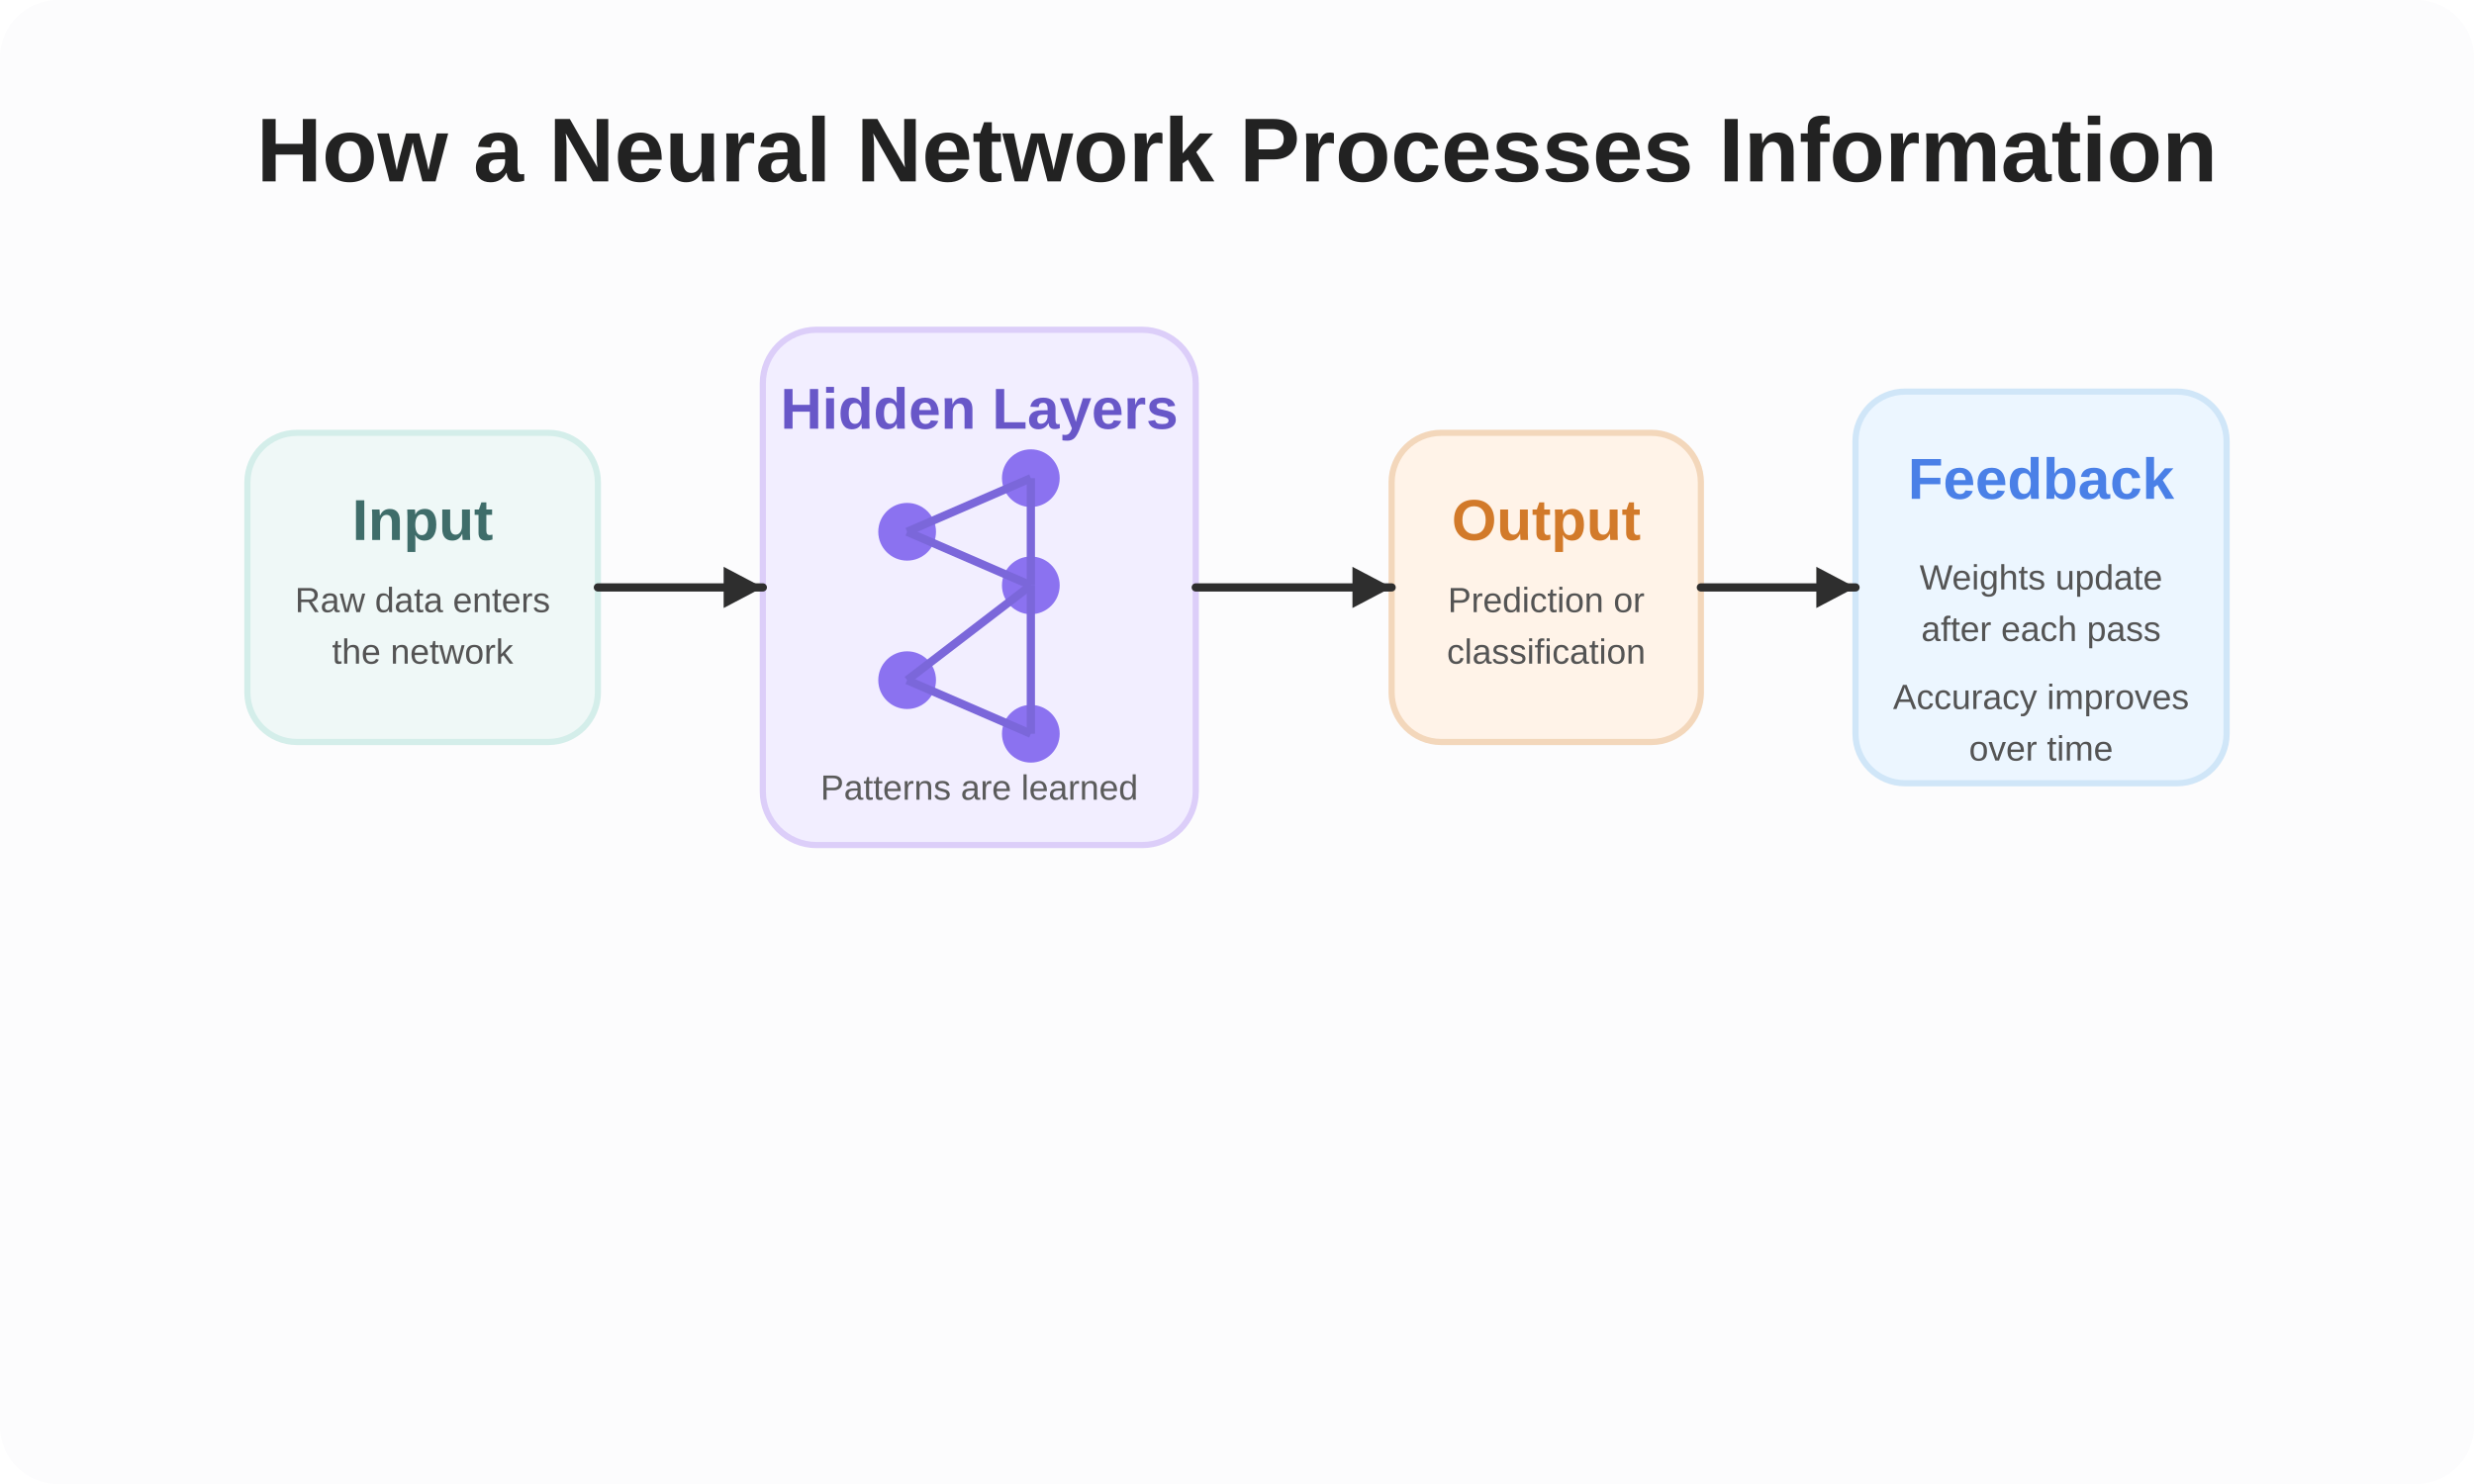
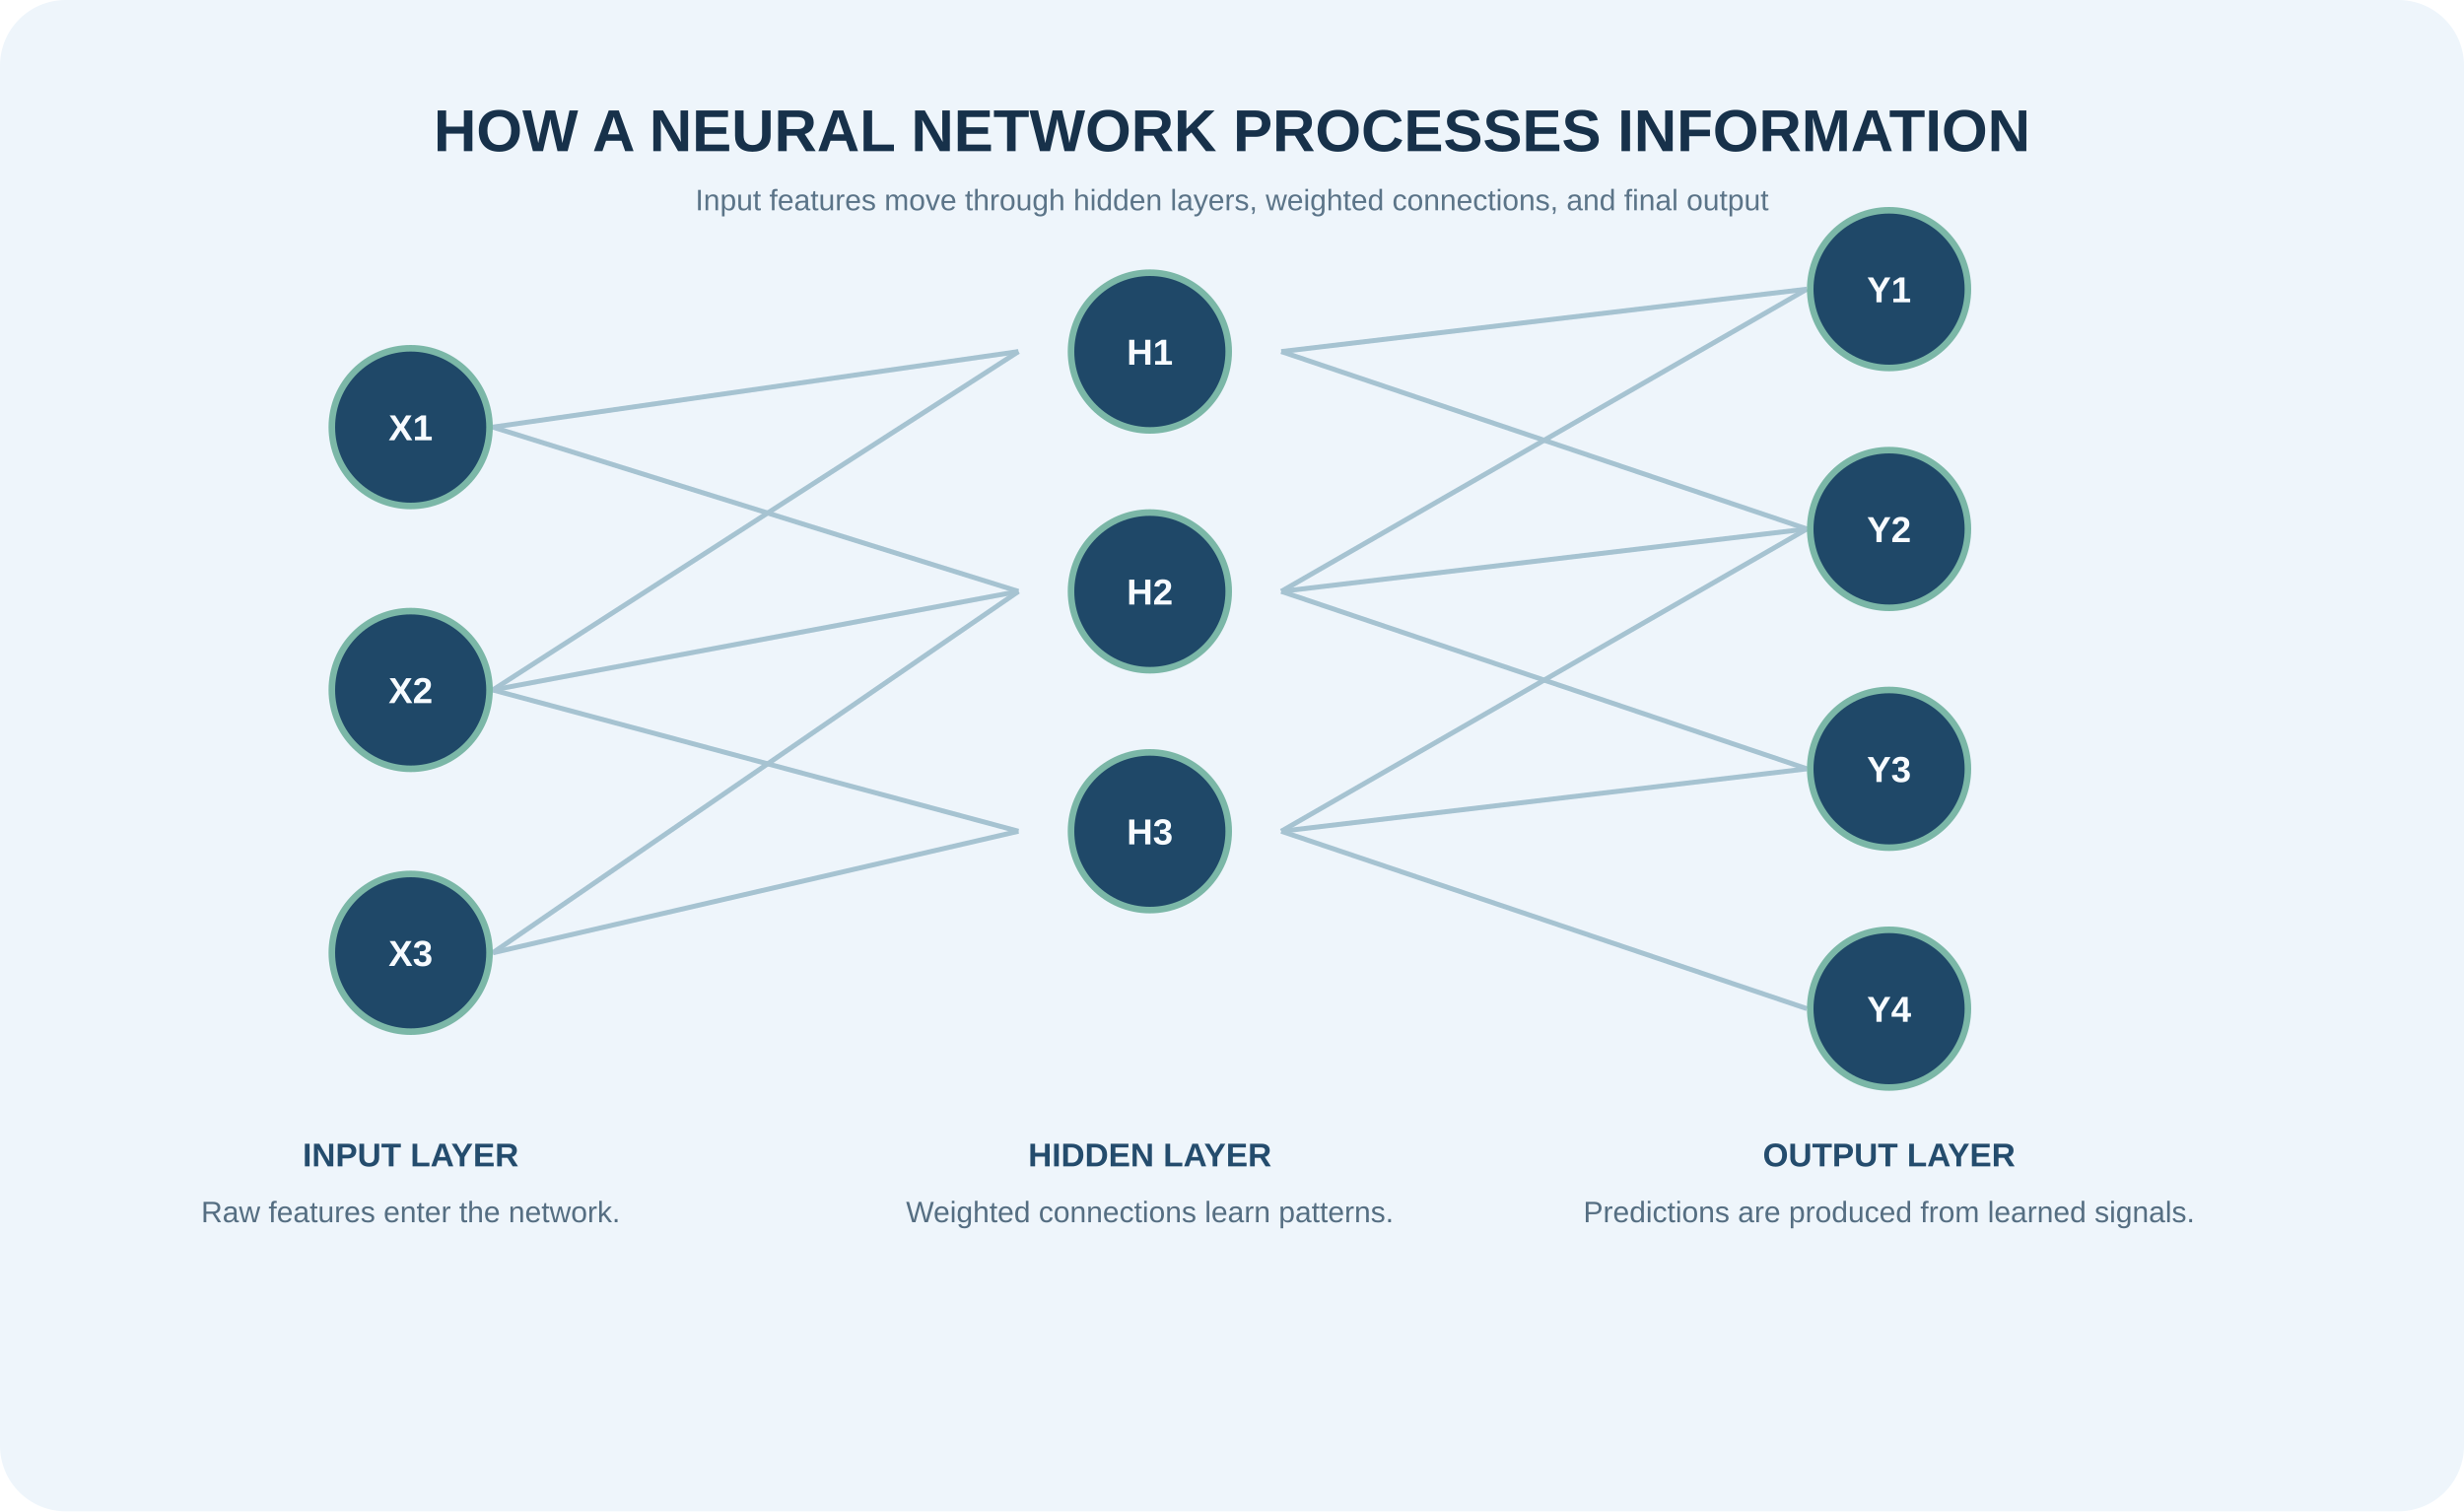
- <svg xmlns="http://www.w3.org/2000/svg" width="1200" height="720" viewBox="0 0 1200 720" fill="none">
-   <rect width="1200" height="720" rx="28" fill="#FCFCFD" />
-   <text x="600" y="88" text-anchor="middle" font-family="Arial, sans-serif" font-size="44" font-weight="700" fill="#222222">How a Neural Network Processes Information</text>
-   <g transform="translate(120 210)">
-     <rect width="170" height="150" rx="24" fill="#EFF8F7" stroke="#D4EEEA" stroke-width="3" />
-     <text x="85" y="52" text-anchor="middle" font-family="Arial, sans-serif" font-size="28" font-weight="700" fill="#3F6D6A">Input</text>
-     <text x="85" y="87" text-anchor="middle" font-family="Arial, sans-serif" font-size="17" fill="#545454">Raw data enters</text>
-     <text x="85" y="112" text-anchor="middle" font-family="Arial, sans-serif" font-size="17" fill="#545454">the network</text>
+ <svg xmlns="http://www.w3.org/2000/svg" width="1500" height="920" viewBox="0 0 1500 920" fill="none">
+   <rect width="1500" height="920" rx="40" fill="#EEF5FB" />
+   <text x="750" y="92" fill="#17314A" font-family="Arial, sans-serif" font-size="36" font-weight="700" text-anchor="middle">HOW A NEURAL NETWORK PROCESSES INFORMATION</text>
+   <text x="750" y="128" fill="#5B7488" font-family="Arial, sans-serif" font-size="18" text-anchor="middle">Input features move through hidden layers, weighted connections, and final output</text>
+   <g stroke="#93B6C7" stroke-width="3" opacity="0.8">
+     <path d="M300 260L620 214" />
+     <path d="M300 260L620 360" />
+     <path d="M300 420L620 214" />
+     <path d="M300 420L620 360" />
+     <path d="M300 420L620 506" />
+     <path d="M300 580L620 360" />
+     <path d="M300 580L620 506" />
+     <path d="M780 214L1100 176" />
+     <path d="M780 214L1100 322" />
+     <path d="M780 360L1100 176" />
+     <path d="M780 360L1100 322" />
+     <path d="M780 360L1100 468" />
+     <path d="M780 506L1100 322" />
+     <path d="M780 506L1100 468" />
+     <path d="M780 506L1100 614" />
  </g>
-   <g transform="translate(370 160)">
-     <rect width="210" height="250" rx="26" fill="#F2EEFF" stroke="#DCCEF9" stroke-width="3" />
-     <text x="105" y="48" text-anchor="middle" font-family="Arial, sans-serif" font-size="28" font-weight="700" fill="#6857C8">Hidden Layers</text>
-     <circle cx="70" cy="98" r="14" fill="#8B72F0" />
-     <circle cx="130" cy="72" r="14" fill="#8B72F0" />
-     <circle cx="130" cy="124" r="14" fill="#8B72F0" />
-     <circle cx="70" cy="170" r="14" fill="#8B72F0" />
-     <circle cx="130" cy="196" r="14" fill="#8B72F0" />
-     <g stroke="#7B67DA" stroke-width="4">
-       <line x1="70" y1="98" x2="130" y2="72" />
-       <line x1="70" y1="98" x2="130" y2="124" />
-       <line x1="70" y1="170" x2="130" y2="124" />
-       <line x1="70" y1="170" x2="130" y2="196" />
-       <line x1="130" y1="72" x2="130" y2="124" />
-       <line x1="130" y1="124" x2="130" y2="196" />
-     </g>
-     <text x="105" y="228" text-anchor="middle" font-family="Arial, sans-serif" font-size="17" fill="#5B5B5B">Patterns are learned</text>
+   <g fill="#1F4868" stroke="#7BB7A7" stroke-width="4">
+     <circle cx="250" cy="260" r="48" />
+     <circle cx="250" cy="420" r="48" />
+     <circle cx="250" cy="580" r="48" />
+     <circle cx="700" cy="214" r="48" />
+     <circle cx="700" cy="360" r="48" />
+     <circle cx="700" cy="506" r="48" />
+     <circle cx="1150" cy="176" r="48" />
+     <circle cx="1150" cy="322" r="48" />
+     <circle cx="1150" cy="468" r="48" />
+     <circle cx="1150" cy="614" r="48" />
  </g>
-   <g transform="translate(675 210)">
-     <rect width="150" height="150" rx="24" fill="#FFF3E8" stroke="#F3D7BB" stroke-width="3" />
-     <text x="75" y="52" text-anchor="middle" font-family="Arial, sans-serif" font-size="28" font-weight="700" fill="#D27A2A">Output</text>
-     <text x="75" y="87" text-anchor="middle" font-family="Arial, sans-serif" font-size="17" fill="#545454">Prediction or</text>
-     <text x="75" y="112" text-anchor="middle" font-family="Arial, sans-serif" font-size="17" fill="#545454">classification</text>
+   <g fill="#F7FBFF" font-family="Arial, sans-serif" font-size="22" font-weight="700" text-anchor="middle">
+     <text x="250" y="268">X1</text>
+     <text x="250" y="428">X2</text>
+     <text x="250" y="588">X3</text>
+     <text x="700" y="222">H1</text>
+     <text x="700" y="368">H2</text>
+     <text x="700" y="514">H3</text>
+     <text x="1150" y="184">Y1</text>
+     <text x="1150" y="330">Y2</text>
+     <text x="1150" y="476">Y3</text>
+     <text x="1150" y="622">Y4</text>
  </g>
-   <g transform="translate(900 190)">
-     <rect width="180" height="190" rx="24" fill="#ECF6FF" stroke="#D0E6F8" stroke-width="3" />
-     <text x="90" y="52" text-anchor="middle" font-family="Arial, sans-serif" font-size="28" font-weight="700" fill="#4A80E7">Feedback</text>
-     <text x="90" y="96" text-anchor="middle" font-family="Arial, sans-serif" font-size="17" fill="#545454">Weights update</text>
-     <text x="90" y="121" text-anchor="middle" font-family="Arial, sans-serif" font-size="17" fill="#545454">after each pass</text>
-     <text x="90" y="154" text-anchor="middle" font-family="Arial, sans-serif" font-size="17" fill="#545454">Accuracy improves</text>
-     <text x="90" y="179" text-anchor="middle" font-family="Arial, sans-serif" font-size="17" fill="#545454">over time</text>
+   <g fill="#244C6D" font-family="Arial, sans-serif" font-size="20" font-weight="700" text-anchor="middle">
+     <text x="250" y="710">INPUT LAYER</text>
+     <text x="700" y="710">HIDDEN LAYER</text>
+     <text x="1150" y="710">OUTPUT LAYER</text>
  </g>
-   <g stroke="#2E2E2E" stroke-width="4" stroke-linecap="round">
-     <line x1="290" y1="285" x2="370" y2="285" />
-     <line x1="580" y1="285" x2="675" y2="285" />
-     <line x1="825" y1="285" x2="900" y2="285" />
-   </g>
-   <g fill="#2E2E2E">
-     <path d="M370 285L351 275V295L370 285Z" />
-     <path d="M675 285L656 275V295L675 285Z" />
-     <path d="M900 285L881 275V295L900 285Z" />
+   <g fill="#556E82" font-family="Arial, sans-serif" font-size="18" text-anchor="middle">
+     <text x="250" y="744">Raw features enter the network.</text>
+     <text x="700" y="744">Weighted connections learn patterns.</text>
+     <text x="1150" y="744">Predictions are produced from learned signals.</text>
  </g>
</svg>
